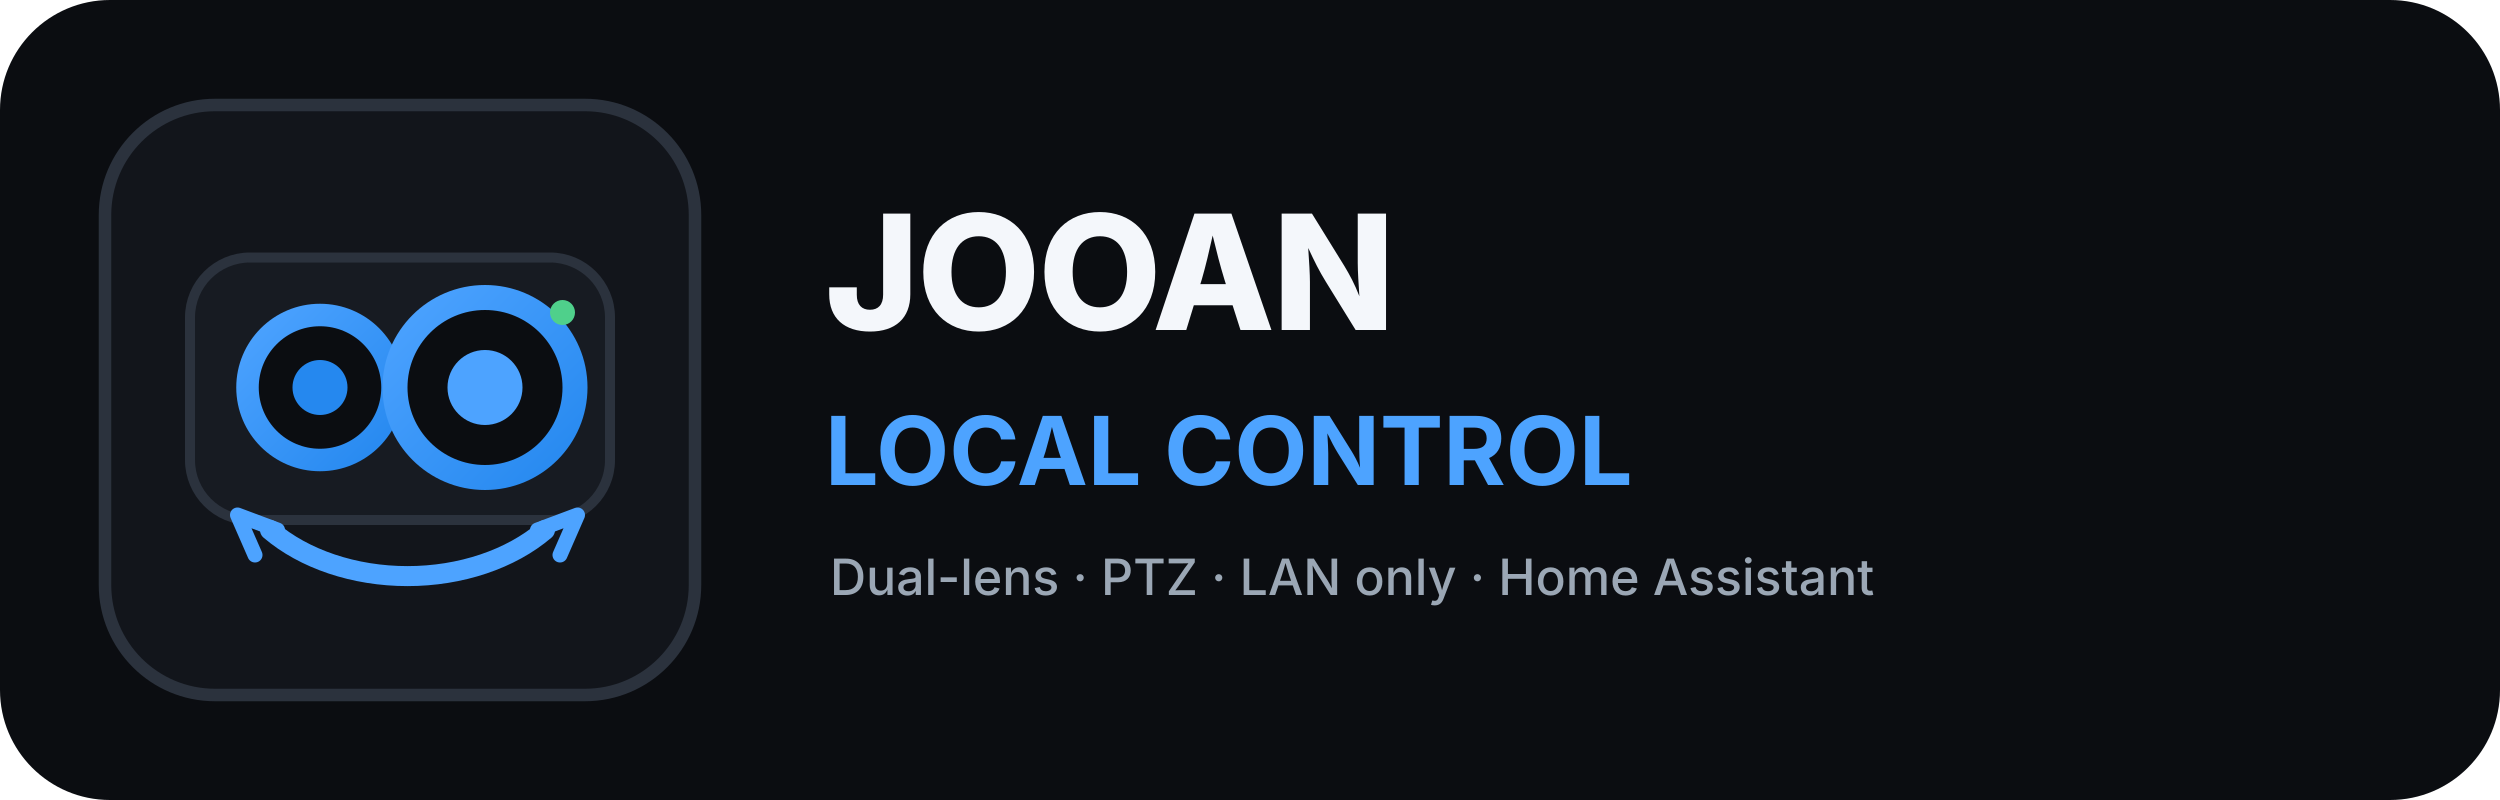
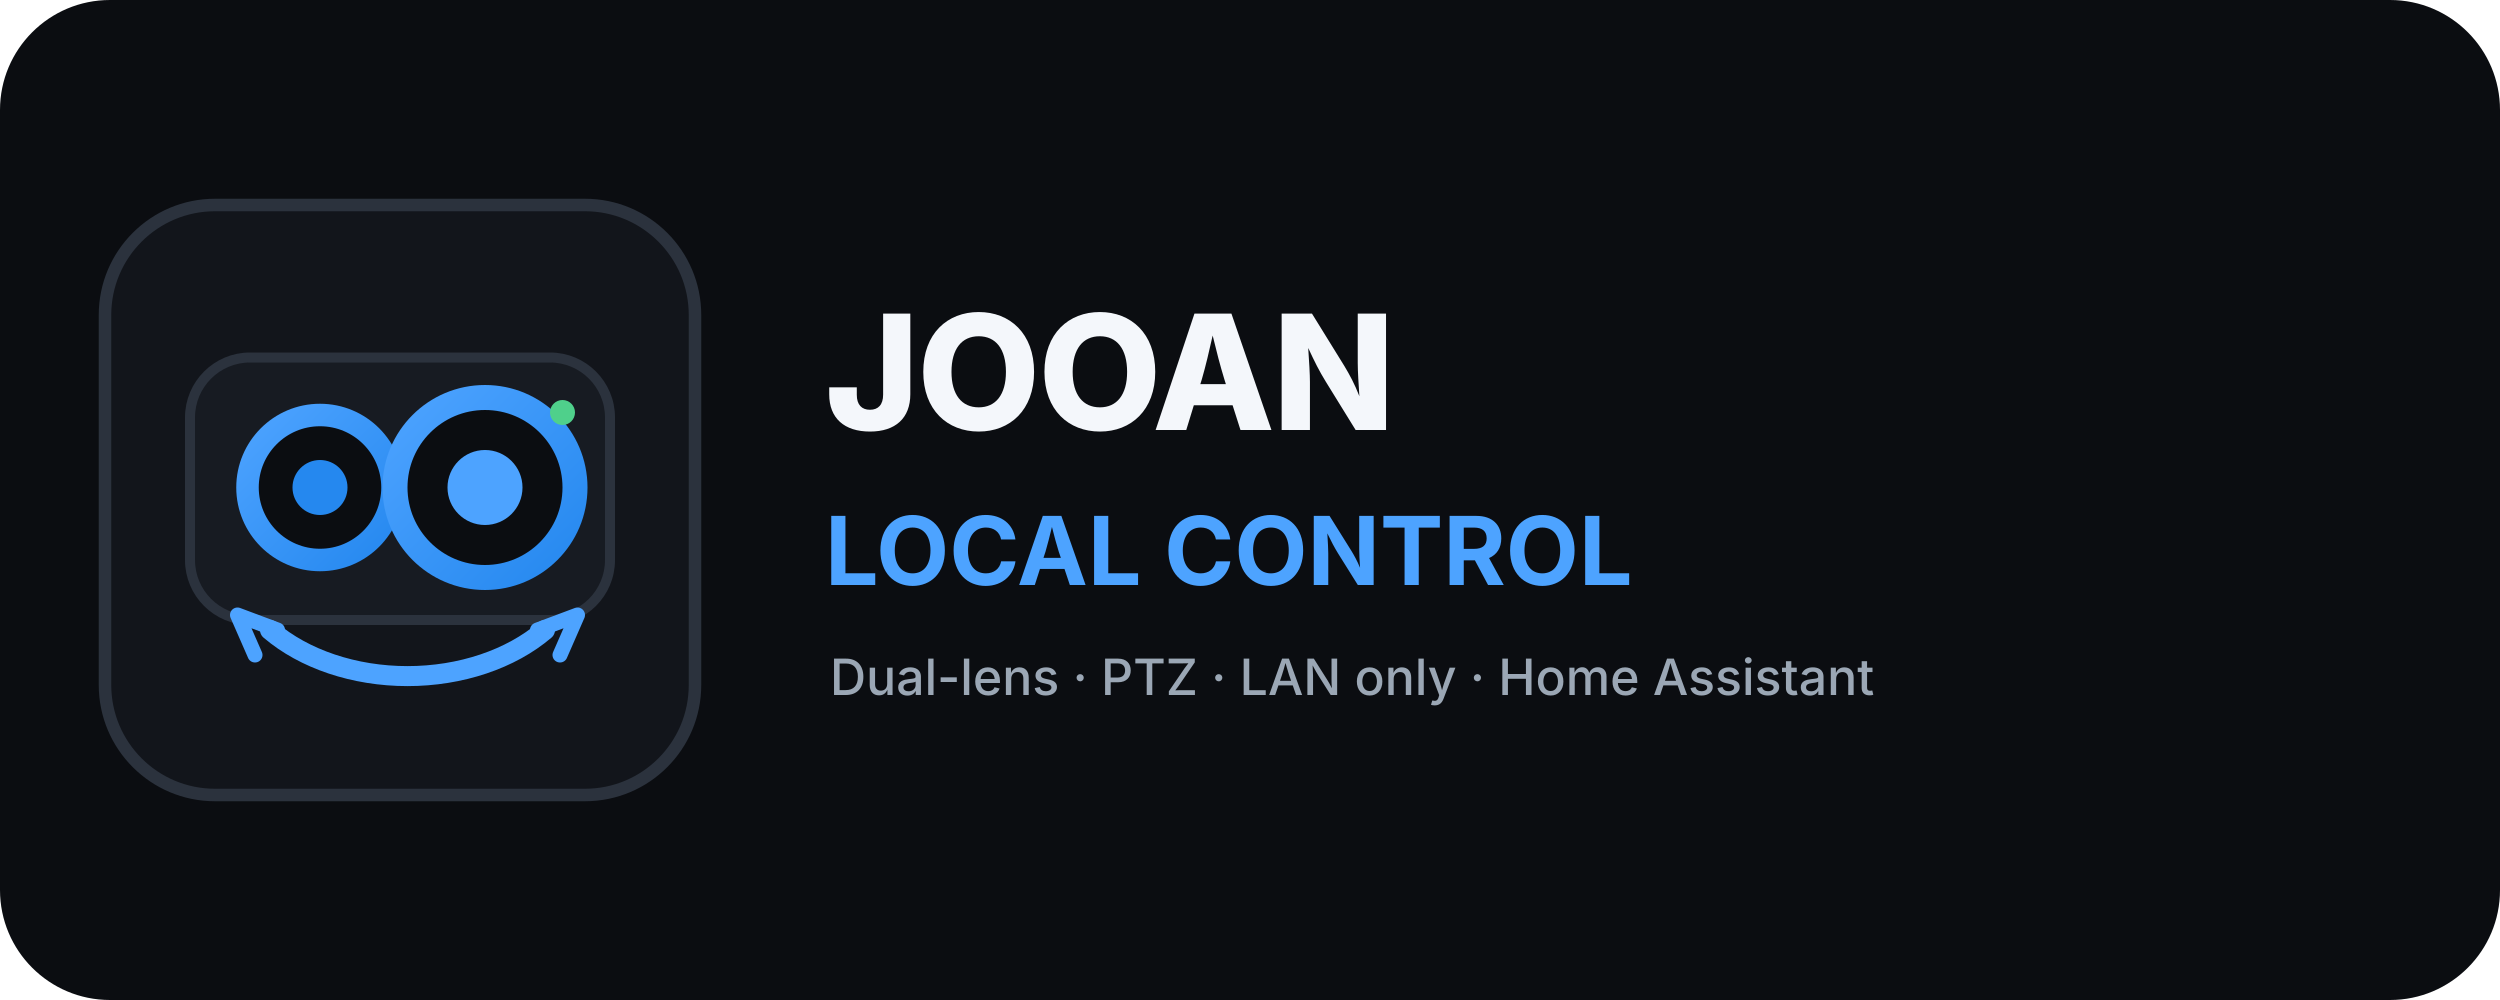
- <svg xmlns="http://www.w3.org/2000/svg" width="1000" height="320" viewBox="0 0 1000 320" role="img" aria-labelledby="title desc">
+ <svg xmlns="http://www.w3.org/2000/svg" width="1000" height="400" viewBox="0 0 1000 400" role="img" aria-labelledby="title desc">
  <defs>
    <linearGradient id="blue" x1="0" y1="0" x2="1" y2="1">
      <stop offset="0" stop-color="#4da3ff" />
      <stop offset="1" stop-color="#2588ef" />
    </linearGradient>
  </defs>
-   <rect width="1000" height="320" rx="44" fill="#0b0d11" />
-   <rect x="42" y="42" width="236" height="236" rx="44" fill="#12151b" stroke="#2b323d" stroke-width="5" />
-   <rect x="76" y="103" width="168" height="105" rx="24" fill="#171b22" stroke="#2b323d" stroke-width="4" />
-   <circle cx="128" cy="155" r="29" fill="#0b0d11" stroke="url(#blue)" stroke-width="9" />
-   <circle cx="128" cy="155" r="11" fill="#2588ef" />
-   <circle cx="194" cy="155" r="36" fill="#0b0d11" stroke="url(#blue)" stroke-width="10" />
-   <circle cx="194" cy="155" r="15" fill="#4da3ff" />
-   <circle cx="225" cy="125" r="5" fill="#4fd08b" />
-   <path d="M108 212 A72 52 0 0 0 218 212" fill="none" stroke="#4da3ff" stroke-width="8" stroke-linecap="round" />
-   <path d="M111 212l-16-6 7 16M215 212l16-6-7 16" fill="none" stroke="#4da3ff" stroke-width="6" stroke-linecap="round" stroke-linejoin="round" />
-   <text x="330" y="132" fill="#f4f7fb" font-family="system-ui,-apple-system,Segoe UI,sans-serif" font-size="64" font-weight="800" letter-spacing="-1">JOOAN</text>
-   <text x="330" y="194" fill="#4da3ff" font-family="system-ui,-apple-system,Segoe UI,sans-serif" font-size="38" font-weight="750">LOCAL CONTROL</text>
-   <text x="332" y="238" fill="#9ba7b5" font-family="system-ui,-apple-system,Segoe UI,sans-serif" font-size="20" font-weight="500">Dual-lens · PTZ · LAN only · Home Assistant</text>
+   <rect width="1000" height="400" rx="44" fill="#0b0d11" />
+   <g transform="translate(0 40)">
+     <rect x="42" y="42" width="236" height="236" rx="44" fill="#12151b" stroke="#2b323d" stroke-width="5" />
+     <rect x="76" y="103" width="168" height="105" rx="24" fill="#171b22" stroke="#2b323d" stroke-width="4" />
+     <circle cx="128" cy="155" r="29" fill="#0b0d11" stroke="url(#blue)" stroke-width="9" />
+     <circle cx="128" cy="155" r="11" fill="#2588ef" />
+     <circle cx="194" cy="155" r="36" fill="#0b0d11" stroke="url(#blue)" stroke-width="10" />
+     <circle cx="194" cy="155" r="15" fill="#4da3ff" />
+     <circle cx="225" cy="125" r="5" fill="#4fd08b" />
+     <path d="M108 212 A72 52 0 0 0 218 212" fill="none" stroke="#4da3ff" stroke-width="8" stroke-linecap="round" />
+     <path d="M111 212l-16-6 7 16M215 212l16-6-7 16" fill="none" stroke="#4da3ff" stroke-width="6" stroke-linecap="round" stroke-linejoin="round" />
+     <text x="330" y="132" fill="#f4f7fb" font-family="system-ui,-apple-system,Segoe UI,sans-serif" font-size="64" font-weight="800" letter-spacing="-1">JOOAN</text>
+     <text x="330" y="194" fill="#4da3ff" font-family="system-ui,-apple-system,Segoe UI,sans-serif" font-size="38" font-weight="750">LOCAL CONTROL</text>
+     <text x="332" y="238" fill="#9ba7b5" font-family="system-ui,-apple-system,Segoe UI,sans-serif" font-size="20" font-weight="500">Dual-lens · PTZ · LAN only · Home Assistant</text>
+   </g>
</svg>
